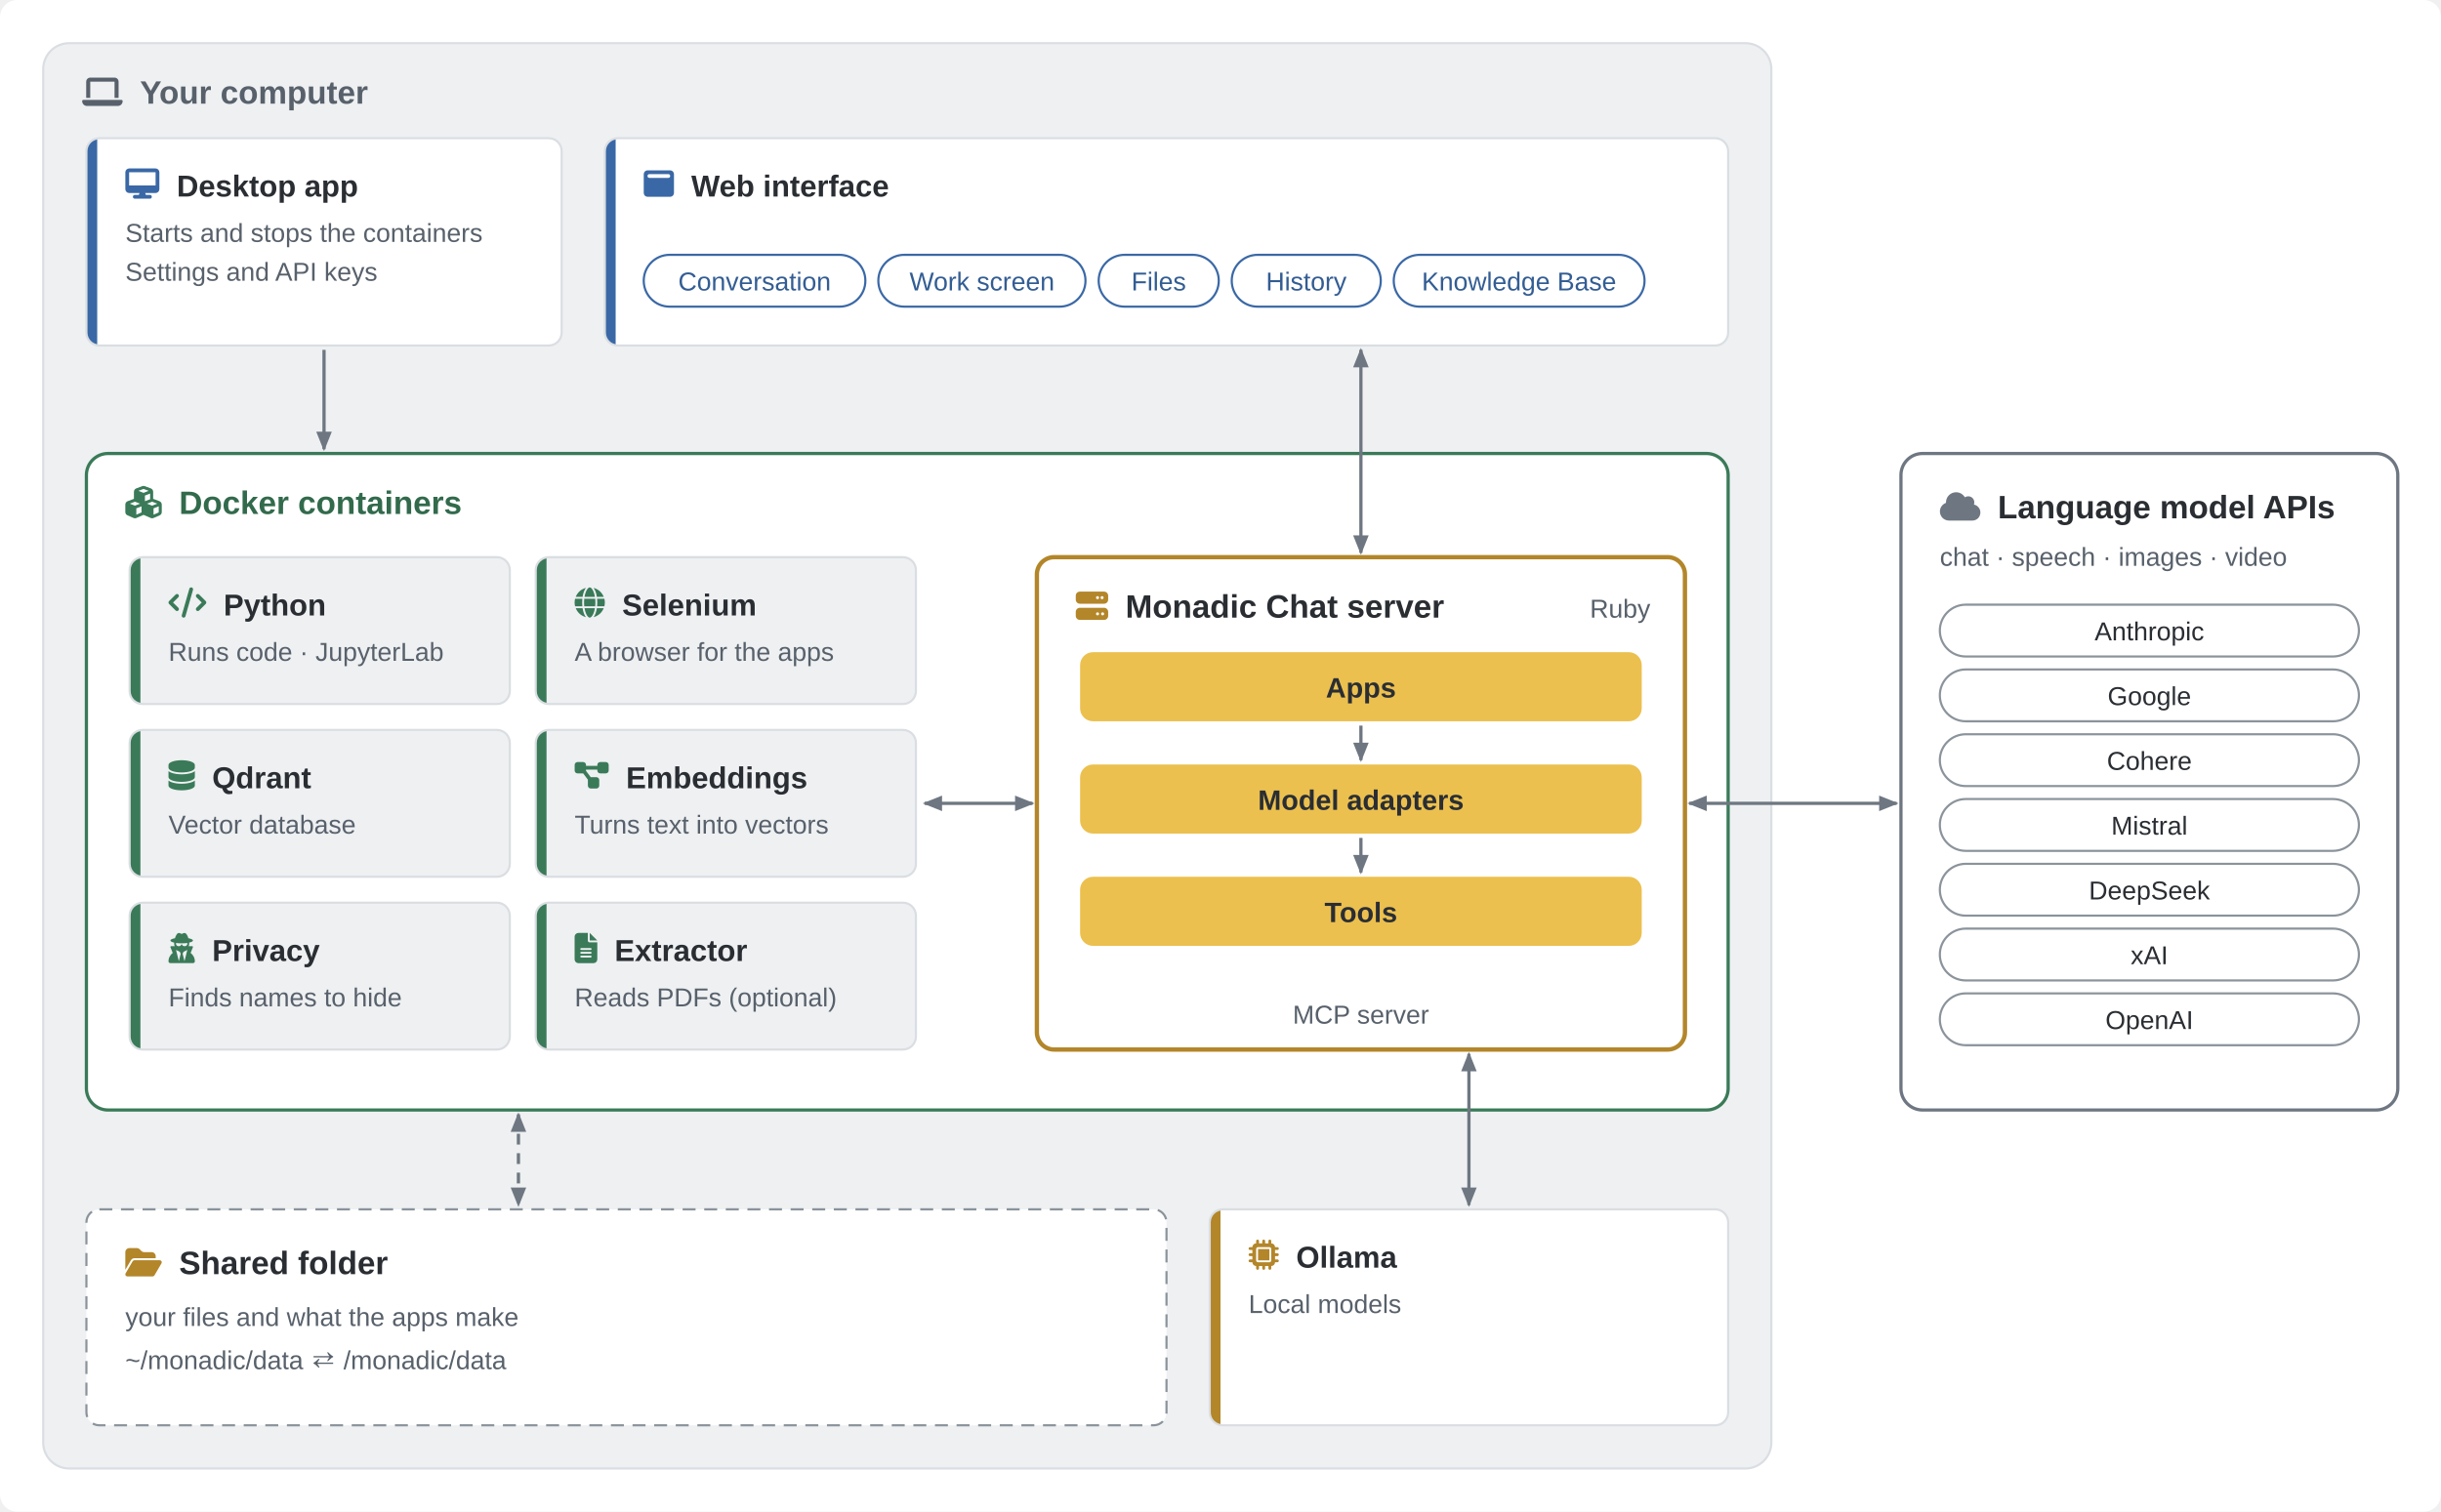
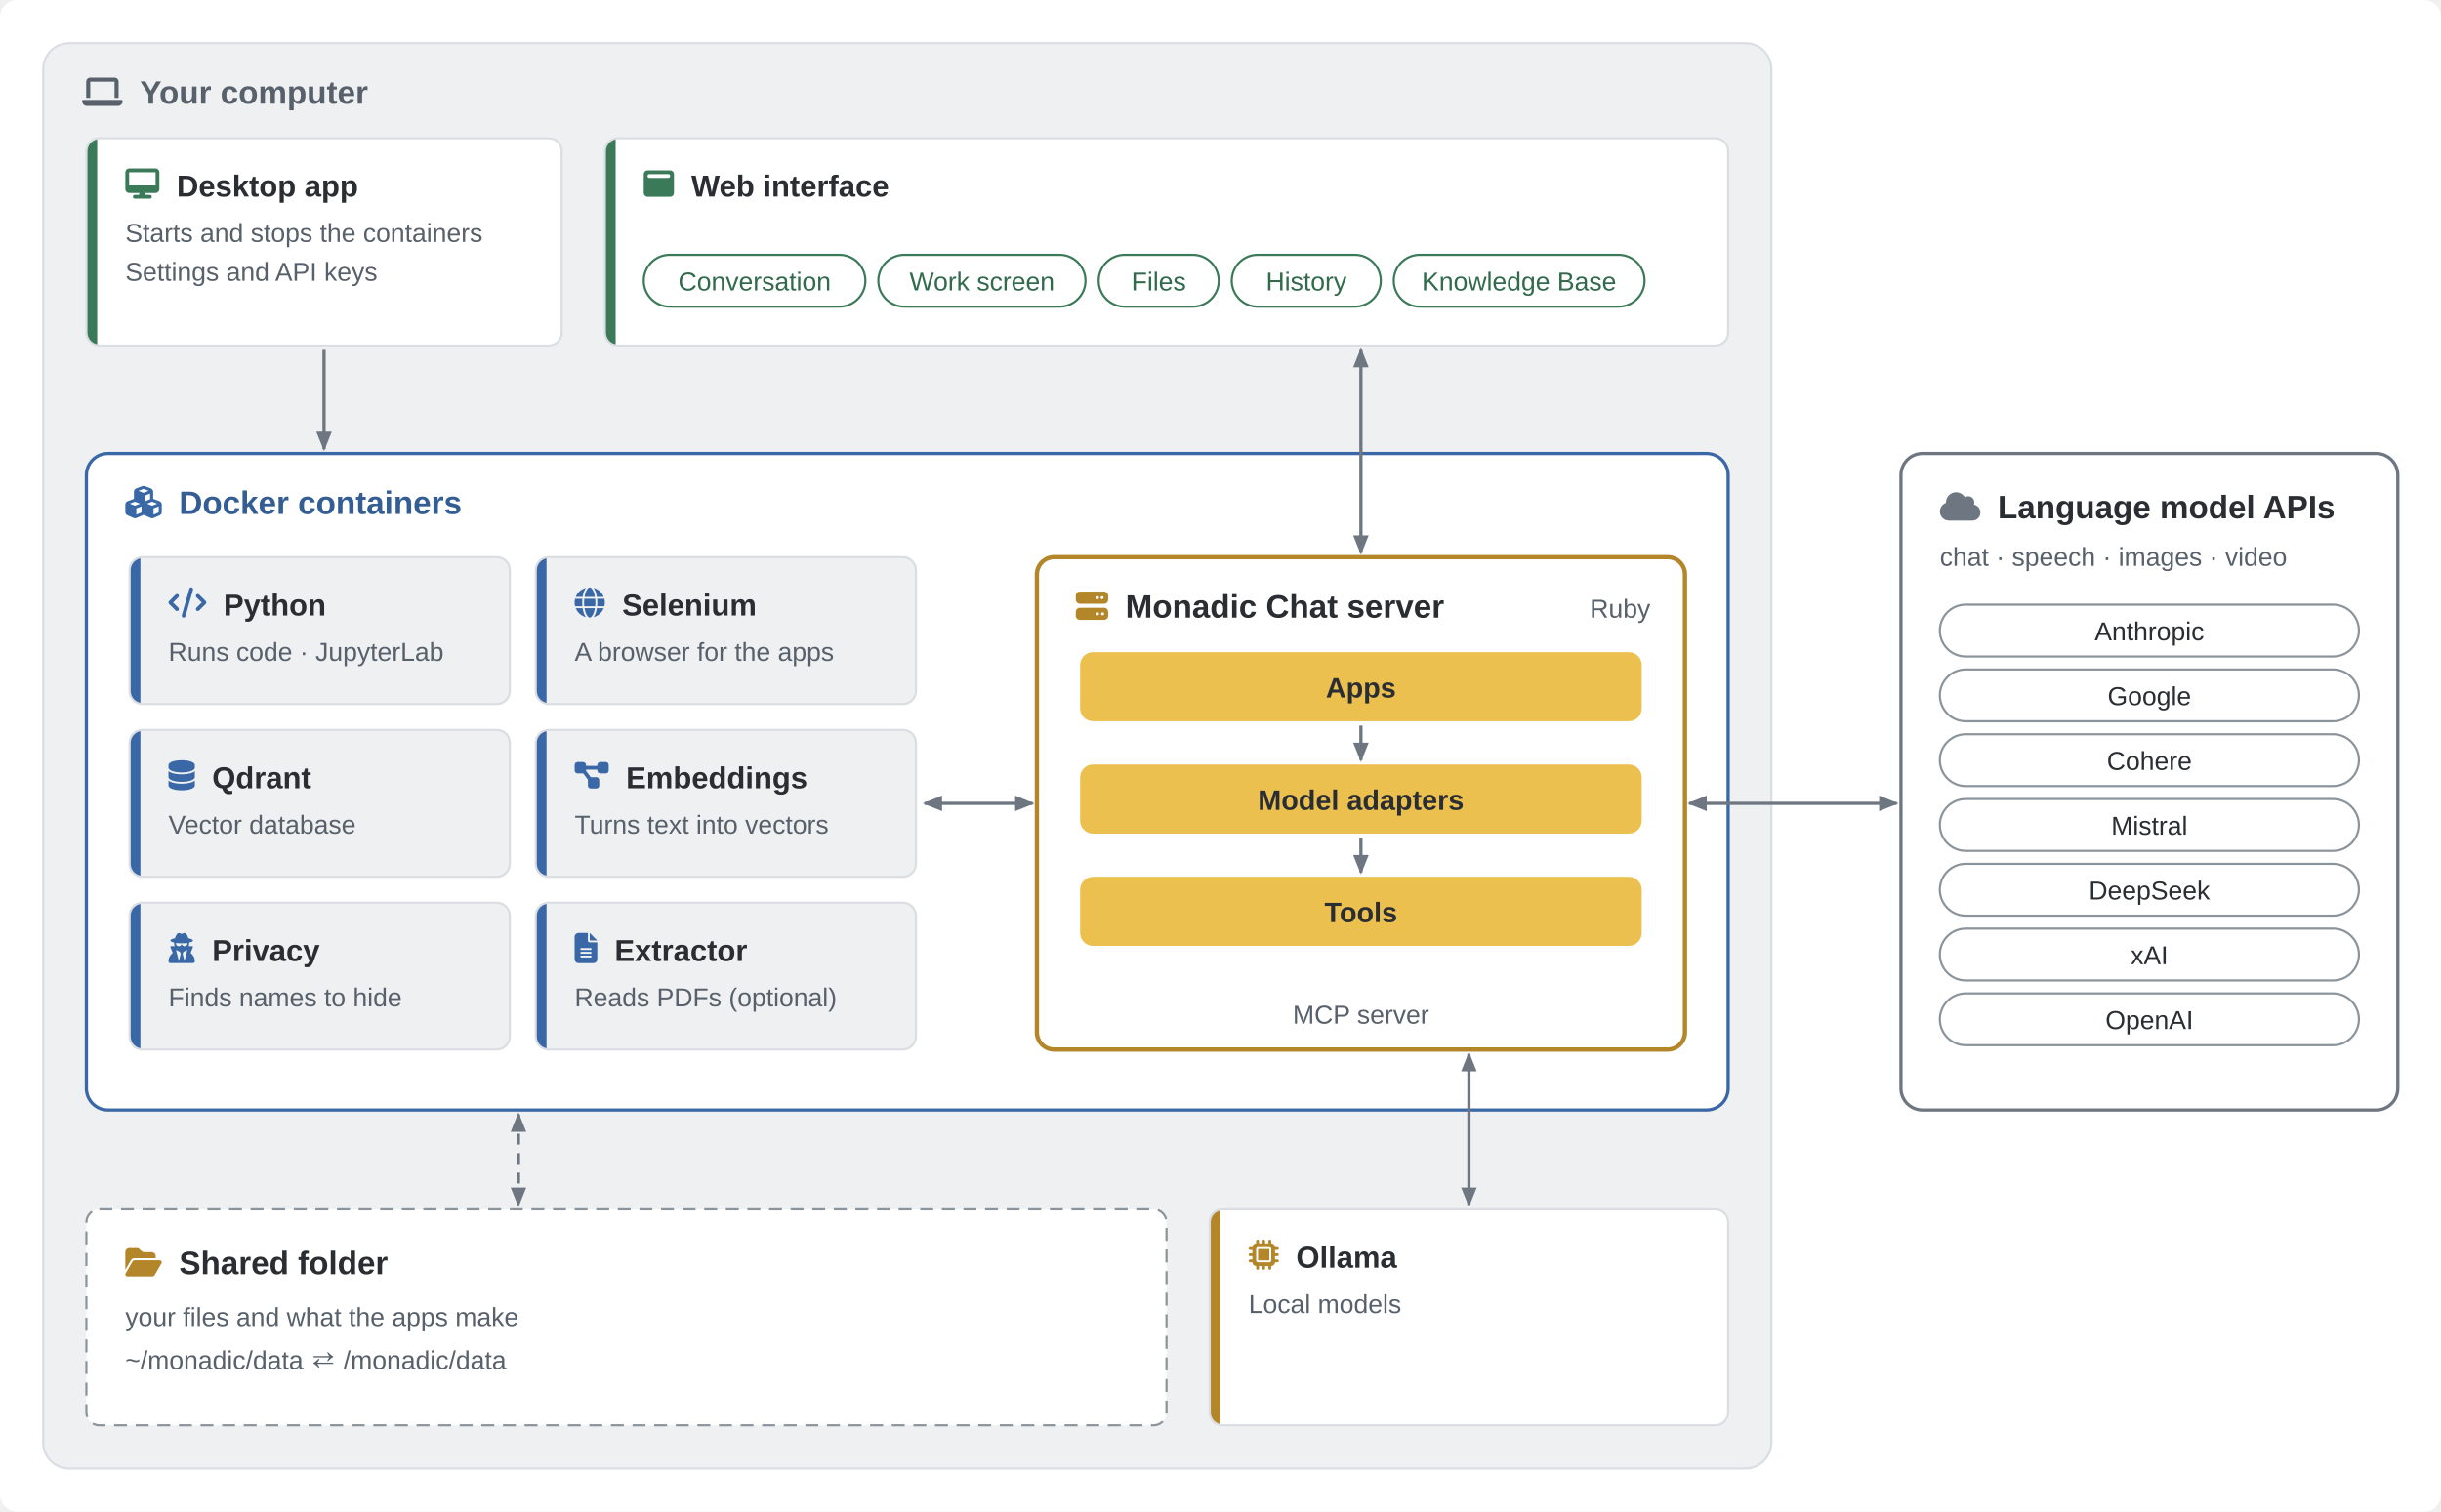
<svg xmlns="http://www.w3.org/2000/svg" width="1130" height="700" viewBox="0 0 1130 700" font-family="-apple-system, 'Hiragino Sans', 'Noto Sans JP', 'Helvetica Neue', Arial, sans-serif">
  <defs>
    <symbol id="i-solid-cloud" viewBox="0 -448 640 512">
      <path transform="scale(1 -1)" d="M0 112Q2 51 42 10Q83 -30 144 -32H512Q566 -31 603 5Q639 42 640 96Q639 143 611 177Q582 212 538 221Q544 238 544 256Q543 297 516 324Q489 351 448 352Q418 352 395 336Q373 372 337 394Q301 415 256 416Q188 414 143 369Q98 324 96 256Q96 252 96 248Q96 248 96 248Q53 232 27 196Q1 160 0 112Z" />
    </symbol>
    <symbol id="i-solid-code" viewBox="0 -448 640 512">
      <path transform="scale(1 -1)" d="M393 447Q380 450 368 444Q357 438 353 425L225 -23Q222 -36 228 -48Q234 -59 247 -63Q260 -66 272 -60Q283 -54 287 -41L415 407Q418 420 412 432Q406 443 393 447ZM473 327Q464 317 464 304Q464 291 473 281L563 192L473 103Q464 93 464 80Q464 67 473 57Q483 48 496 48Q509 48 519 57L631 169Q640 179 640 192Q640 205 631 215L519 327Q509 336 496 336Q483 336 473 327ZM167 327Q157 336 144 336Q131 336 121 327L9 215Q0 205 0 192Q0 179 9 169L121 57Q131 48 144 48Q157 48 167 57Q176 67 176 80Q176 93 167 103L77 192L167 281Q176 291 176 304Q176 317 167 327Z" />
    </symbol>
    <symbol id="i-solid-cubes" viewBox="0 -448 576 512">
      <path transform="scale(1 -1)" d="M291 399 369 370 291 399 369 370 288 338 207 370 285 399Q288 400 291 399ZM136 355V243V355V243Q134 243 132 242L36 206Q2 191 0 153V34Q1 -1 34 -17L130 -59Q152 -69 175 -59L288 -10L402 -59Q424 -69 447 -59L543 -17Q575 -2 576 34V153Q574 191 540 206L444 242Q442 243 440 243Q440 243 440 243V355Q438 393 404 408L308 444Q288 452 268 444L172 408Q138 393 136 355ZM392 237 310 206 392 237 310 206V295L392 327V237ZM155 197 233 167 155 197 233 167 152 136 71 167 149 197Q152 198 155 197ZM174 -7V93V-7V93L256 125V29L174 -7ZM421 197Q424 198 427 197L505 167L424 136L343 167L421 197ZM523 27 446 -7 523 27 446 -7V93L528 125V34Q528 29 523 27Z" />
    </symbol>
    <symbol id="i-solid-database" viewBox="0 -448 448 512">
      <path transform="scale(1 -1)" d="M448 368V320V368V320Q446 286 382 263Q319 241 224 240Q129 241 66 263Q2 286 0 320V368Q2 402 66 425Q129 447 224 448Q319 447 382 425Q446 402 448 368ZM393 233Q425 244 448 262V160Q446 126 382 103Q319 81 224 80Q129 81 66 103Q2 126 0 160V262Q23 244 55 233Q125 209 224 208Q323 209 393 233ZM0 102Q23 84 55 73Q125 49 224 48Q323 49 393 73Q425 84 448 102V16Q446 -18 382 -41Q319 -63 224 -64Q129 -63 66 -41Q2 -18 0 16V102Z" />
    </symbol>
    <symbol id="i-solid-desktop" viewBox="0 -448 576 512">
      <path transform="scale(1 -1)" d="M64 448Q37 447 19 429Q1 411 0 384V96Q1 69 19 51Q37 33 64 32H240L229 0H160Q146 0 137 -9Q128 -18 128 -32Q128 -46 137 -55Q146 -64 160 -64H416Q430 -64 439 -55Q448 -46 448 -32Q448 -18 439 -9Q430 0 416 0H347L336 32H512Q539 33 557 51Q575 69 576 96V384Q575 411 557 429Q539 447 512 448H64ZM512 384V160V384V160H64V384H512Z" />
    </symbol>
    <symbol id="i-solid-diagram-project" viewBox="0 -448 576 512">
      <path transform="scale(1 -1)" d="M0 368Q1 388 14 402Q28 415 48 416H144Q164 415 178 402Q191 388 192 368V352H384V368Q385 388 398 402Q412 415 432 416H528Q548 415 562 402Q575 388 576 368V272Q575 252 562 238Q548 225 528 224H432Q412 225 398 238Q385 252 384 272V288H192V272Q192 269 192 267L272 160H368Q388 159 402 146Q415 132 416 112V16Q415 -4 402 -18Q388 -31 368 -32H272Q252 -31 238 -18Q225 -4 224 16V112Q224 115 224 117L144 224H48Q28 225 14 238Q1 252 0 272V368Z" />
    </symbol>
    <symbol id="i-solid-file-lines" viewBox="0 -448 384 512">
      <path transform="scale(1 -1)" d="M64 448Q37 447 19 429Q1 411 0 384V0Q1 -27 19 -45Q37 -63 64 -64H320Q347 -63 365 -45Q383 -27 384 0V288H256Q242 288 233 297Q224 306 224 320V448H64ZM256 448V320V448V320H384L256 448ZM112 192H272H112H272Q287 191 288 176Q287 161 272 160H112Q97 161 96 176Q97 191 112 192ZM112 128H272H112H272Q287 127 288 112Q287 97 272 96H112Q97 97 96 112Q97 127 112 128ZM112 64H272H112H272Q287 63 288 48Q287 33 272 32H112Q97 33 96 48Q97 63 112 64Z" />
    </symbol>
    <symbol id="i-solid-folder-open" viewBox="0 -448 576 512">
      <path transform="scale(1 -1)" d="M89 224 0 72 89 224 0 72V352Q1 379 19 397Q37 415 64 416H182Q208 416 227 397L253 371Q272 352 299 352H416Q443 351 461 333Q479 315 480 288V256H144Q108 255 89 224ZM116 208Q126 223 144 224H544Q562 223 572 208Q580 192 572 176L460 -16Q450 -31 432 -32H32Q14 -31 4 -16Q-4 0 4 16L116 208Z" />
    </symbol>
    <symbol id="i-solid-globe" viewBox="0 -448 512 512">
      <path transform="scale(1 -1)" d="M352 192Q352 159 349 128H163Q160 159 160 192Q160 225 163 256H349Q352 225 352 192ZM381 256H504H381H504Q512 225 512 192Q512 159 504 128H381Q384 159 384 192Q384 225 381 256ZM493 288H377H493H377Q361 386 321 440Q381 423 426 384Q470 344 493 288ZM344 288H168H344H168Q177 343 195 383Q211 418 228 434Q245 449 256 448Q267 449 284 434Q301 418 317 383Q335 343 344 288ZM135 288H19H135H19Q42 344 86 384Q131 423 191 440Q151 386 135 288ZM8 256H131H8H131Q128 225 128 192Q128 159 131 128H8Q0 159 0 192Q0 225 8 256ZM195 1Q177 41 168 96H344Q335 41 317 1Q301 -34 284 -50Q267 -65 256 -64Q245 -65 228 -50Q211 -34 195 1ZM135 96Q151 -2 191 -56Q131 -39 86 0Q42 40 19 96H135ZM493 96Q470 40 426 0Q381 -39 322 -56Q361 -2 377 96H494Z" />
    </symbol>
    <symbol id="i-solid-laptop" viewBox="0 -448 640 512">
      <path transform="scale(1 -1)" d="M128 416Q101 415 83 397Q65 379 64 352V96H128V352H512V96H576V352Q575 379 557 397Q539 415 512 416H128ZM19 64Q2 62 0 45Q1 12 23 -10Q44 -31 77 -32H563Q596 -31 618 -10Q639 12 640 45Q638 62 621 64H19Z" />
    </symbol>
    <symbol id="i-solid-microchip" viewBox="0 -448 512 512">
      <path transform="scale(1 -1)" d="M176 424Q174 446 152 448Q130 446 128 424V384Q101 383 83 365Q65 347 64 320H24Q2 318 0 296Q2 274 24 272H64V216H24Q2 214 0 192Q2 170 24 168H64V112H24Q2 110 0 88Q2 66 24 64H64Q65 37 83 19Q101 1 128 0V-40Q130 -62 152 -64Q174 -62 176 -40V0H232V-40Q234 -62 256 -64Q278 -62 280 -40V0H336V-40Q338 -62 360 -64Q382 -62 384 -40V0Q411 1 429 19Q447 37 448 64H488Q510 66 512 88Q510 110 488 112H448V168H488Q510 170 512 192Q510 214 488 216H448V272H488Q510 274 512 296Q510 318 488 320H448Q447 347 429 365Q411 383 384 384V424Q382 446 360 448Q338 446 336 424V384H280V424Q278 446 256 448Q234 446 232 424V384H176V424ZM160 320H352H160H352Q366 320 375 311Q384 302 384 288V96Q384 82 375 73Q366 64 352 64H160Q146 64 137 73Q128 82 128 96V288Q128 302 137 311Q146 320 160 320ZM352 288H160H352H160V96H352V288Z" />
    </symbol>
    <symbol id="i-solid-server" viewBox="0 -448 512 512">
      <path transform="scale(1 -1)" d="M64 416Q37 415 19 397Q1 379 0 352V288Q1 261 19 243Q37 225 64 224H448Q475 225 493 243Q511 261 512 288V352Q511 379 493 397Q475 415 448 416H64ZM344 344Q366 342 368 320Q366 298 344 296Q322 298 320 320Q322 342 344 344ZM392 320Q394 342 416 344Q438 342 440 320Q438 298 416 296Q394 298 392 320ZM64 160Q37 159 19 141Q1 123 0 96V32Q1 5 19 -13Q37 -31 64 -32H448Q475 -31 493 -13Q511 5 512 32V96Q511 123 493 141Q475 159 448 160H64ZM344 88Q366 86 368 64Q366 42 344 40Q322 42 320 64Q322 86 344 88ZM400 64Q402 86 424 88Q446 86 448 64Q446 42 424 40Q402 42 400 64Z" />
    </symbol>
    <symbol id="i-solid-user-secret" viewBox="0 -448 448 512">
      <path transform="scale(1 -1)" d="M224 432Q215 433 209 438Q208 438 208 438Q201 446 176 448Q153 447 137 420Q120 394 110 359Q74 352 53 342Q32 332 32 320Q35 298 97 284Q96 278 96 272Q96 246 105 224H45Q33 223 32 211Q32 208 33 206L72 109Q39 84 20 47Q0 10 0 -34Q0 -47 9 -55Q17 -64 30 -64H418Q431 -64 439 -55Q448 -47 448 -34Q448 10 428 47Q409 84 376 109L415 206Q416 208 416 211Q415 223 403 224H343Q352 246 352 272Q352 278 351 284Q413 298 416 320Q416 332 395 342Q374 352 338 359Q328 394 311 420Q295 447 272 448Q247 446 240 438Q240 438 240 438Q239 438 239 438Q233 433 224 432ZM280 224H268H280H268Q241 225 231 250Q229 255 224 255Q219 255 217 250Q207 225 181 224H168Q151 224 140 236Q128 247 128 264V278Q171 272 224 272Q277 272 320 278V264Q320 247 308 236Q297 224 280 224ZM192 128 208 96 192 128 208 96 176 -32 128 160 192 128ZM320 160 272 -32 320 160 272 -32 240 96 256 128 320 160Z" />
    </symbol>
    <symbol id="i-solid-window-maximize" viewBox="0 -448 512 512">
      <path transform="scale(1 -1)" d="M64 416Q37 415 19 397Q1 379 0 352V32Q1 5 19 -13Q37 -31 64 -32H448Q475 -31 493 -13Q511 5 512 32V352Q511 379 493 397Q475 415 448 416H64ZM96 352H416H96H416Q430 352 439 343Q448 334 448 320Q448 306 439 297Q430 288 416 288H96Q82 288 73 297Q64 306 64 320Q64 334 73 343Q82 352 96 352Z" />
    </symbol>
    <marker id="arrow" viewBox="0 0 10 10" refX="9" refY="5" markerUnits="userSpaceOnUse" markerWidth="9" markerHeight="9" orient="auto">
      <path d="M0 1 L10 5 L0 9 z" fill="#6e7781" />
    </marker>
    <marker id="arrow-back" viewBox="0 0 10 10" refX="1" refY="5" markerUnits="userSpaceOnUse" markerWidth="9" markerHeight="9" orient="auto">
      <path d="M10 1 L0 5 L10 9 z" fill="#6e7781" />
    </marker>
  </defs>
  <rect width="1130" height="700" rx="8" fill="#ffffff" />
  <rect x="20" y="20" width="800" height="660" rx="12" fill="#eef0f2" stroke="#dadee2" />
  <use href="#i-solid-laptop" x="38.0" y="35.0" width="18.8" height="15" fill="#58616b" />
  <text x="64.8" y="48.0" font-size="15" fill="#58616b" font-weight="700">Your computer</text>
-   <rect x="40" y="64" width="220" height="96" rx="6" fill="#3a68a6" />
+   <rect x="40" y="64" width="220" height="96" rx="6" fill="#3a7a58" />
  <path d="M45 64 H254 A6 6 0 0 1 260 70 V154 A6 6 0 0 1 254 160 H45 Z" fill="#ffffff" />
  <rect x="40" y="64" width="220" height="96" rx="6" fill="none" stroke="#dadee2" />
-   <use href="#i-solid-desktop" x="58.0" y="78.0" width="15.8" height="14" fill="#3a68a6" />
+   <use href="#i-solid-desktop" x="58.0" y="78.0" width="15.8" height="14" fill="#3a7a58" />
  <text x="81.8" y="91.0" font-size="14" fill="#2a2e33" font-weight="700">Desktop app</text>
  <text x="58.0" y="112.0" font-size="12" fill="#58616b">Starts and stops the containers</text>
  <text x="58.0" y="130.0" font-size="12" fill="#58616b">Settings and API keys</text>
-   <rect x="280" y="64" width="520" height="96" rx="6" fill="#3a68a6" />
+   <rect x="280" y="64" width="520" height="96" rx="6" fill="#3a7a58" />
  <path d="M285 64 H794 A6 6 0 0 1 800 70 V154 A6 6 0 0 1 794 160 H285 Z" fill="#ffffff" />
  <rect x="280" y="64" width="520" height="96" rx="6" fill="none" stroke="#dadee2" />
-   <use href="#i-solid-window-maximize" x="298.0" y="78.0" width="14.0" height="14" fill="#3a68a6" />
+   <use href="#i-solid-window-maximize" x="298.0" y="78.0" width="14.0" height="14" fill="#3a7a58" />
  <text x="320.0" y="91.0" font-size="14" fill="#2a2e33" font-weight="700">Web interface</text>
-   <rect x="298.0" y="118" width="102.6" height="24" rx="12" fill="none" stroke="#3a68a6" />
-   <text x="349.3" y="134.5" font-size="12" fill="#335d93" text-anchor="middle">Conversation</text>
-   <rect x="406.6" y="118" width="95.9" height="24" rx="12" fill="none" stroke="#3a68a6" />
-   <text x="454.6" y="134.5" font-size="12" fill="#335d93" text-anchor="middle">Work screen</text>
-   <rect x="508.6" y="118" width="55.6" height="24" rx="12" fill="none" stroke="#3a68a6" />
-   <text x="536.4" y="134.5" font-size="12" fill="#335d93" text-anchor="middle">Files</text>
-   <rect x="570.2" y="118" width="69.0" height="24" rx="12" fill="none" stroke="#3a68a6" />
-   <text x="604.7" y="134.5" font-size="12" fill="#335d93" text-anchor="middle">History</text>
-   <rect x="645.2" y="118" width="116.1" height="24" rx="12" fill="none" stroke="#3a68a6" />
-   <text x="703.2" y="134.5" font-size="12" fill="#335d93" text-anchor="middle">Knowledge Base</text>
-   <rect x="40" y="210" width="760" height="304" rx="10" fill="#ffffff" stroke="#3a7a58" stroke-width="1.5" />
-   <use href="#i-solid-cubes" x="58.0" y="225.0" width="16.9" height="15" fill="#3a7a58" />
-   <text x="82.9" y="238.0" font-size="15" fill="#326a4c" font-weight="700">Docker containers</text>
-   <rect x="60" y="258" width="176" height="68" rx="6" fill="#3a7a58" />
+   <rect x="298.0" y="118" width="102.6" height="24" rx="12" fill="none" stroke="#3a7a58" />
+   <text x="349.3" y="134.5" font-size="12" fill="#326a4c" text-anchor="middle">Conversation</text>
+   <rect x="406.6" y="118" width="95.9" height="24" rx="12" fill="none" stroke="#3a7a58" />
+   <text x="454.6" y="134.5" font-size="12" fill="#326a4c" text-anchor="middle">Work screen</text>
+   <rect x="508.6" y="118" width="55.6" height="24" rx="12" fill="none" stroke="#3a7a58" />
+   <text x="536.4" y="134.5" font-size="12" fill="#326a4c" text-anchor="middle">Files</text>
+   <rect x="570.2" y="118" width="69.0" height="24" rx="12" fill="none" stroke="#3a7a58" />
+   <text x="604.7" y="134.5" font-size="12" fill="#326a4c" text-anchor="middle">History</text>
+   <rect x="645.2" y="118" width="116.1" height="24" rx="12" fill="none" stroke="#3a7a58" />
+   <text x="703.2" y="134.5" font-size="12" fill="#326a4c" text-anchor="middle">Knowledge Base</text>
+   <rect x="40" y="210" width="760" height="304" rx="10" fill="#ffffff" stroke="#3a68a6" stroke-width="1.5" />
+   <use href="#i-solid-cubes" x="58.0" y="225.0" width="16.9" height="15" fill="#3a68a6" />
+   <text x="82.9" y="238.0" font-size="15" fill="#335d93" font-weight="700">Docker containers</text>
+   <rect x="60" y="258" width="176" height="68" rx="6" fill="#3a68a6" />
  <path d="M65 258 H230 A6 6 0 0 1 236 264 V320 A6 6 0 0 1 230 326 H65 Z" fill="#eef0f2" />
  <rect x="60" y="258" width="176" height="68" rx="6" fill="none" stroke="#dadee2" />
-   <use href="#i-solid-code" x="78.0" y="272.0" width="17.5" height="14" fill="#3a7a58" />
+   <use href="#i-solid-code" x="78.0" y="272.0" width="17.5" height="14" fill="#3a68a6" />
  <text x="103.5" y="285.0" font-size="14" fill="#2a2e33" font-weight="700">Python</text>
  <text x="78.0" y="306.0" font-size="12" fill="#58616b">Runs code · JupyterLab</text>
-   <rect x="248" y="258" width="176" height="68" rx="6" fill="#3a7a58" />
+   <rect x="248" y="258" width="176" height="68" rx="6" fill="#3a68a6" />
  <path d="M253 258 H418 A6 6 0 0 1 424 264 V320 A6 6 0 0 1 418 326 H253 Z" fill="#eef0f2" />
  <rect x="248" y="258" width="176" height="68" rx="6" fill="none" stroke="#dadee2" />
-   <use href="#i-solid-globe" x="266.0" y="272.0" width="14.0" height="14" fill="#3a7a58" />
+   <use href="#i-solid-globe" x="266.0" y="272.0" width="14.0" height="14" fill="#3a68a6" />
  <text x="288.0" y="285.0" font-size="14" fill="#2a2e33" font-weight="700">Selenium</text>
  <text x="266.0" y="306.0" font-size="12" fill="#58616b">A browser for the apps</text>
-   <rect x="60" y="338" width="176" height="68" rx="6" fill="#3a7a58" />
+   <rect x="60" y="338" width="176" height="68" rx="6" fill="#3a68a6" />
  <path d="M65 338 H230 A6 6 0 0 1 236 344 V400 A6 6 0 0 1 230 406 H65 Z" fill="#eef0f2" />
  <rect x="60" y="338" width="176" height="68" rx="6" fill="none" stroke="#dadee2" />
-   <use href="#i-solid-database" x="78.0" y="352.0" width="12.2" height="14" fill="#3a7a58" />
+   <use href="#i-solid-database" x="78.0" y="352.0" width="12.2" height="14" fill="#3a68a6" />
  <text x="98.2" y="365.0" font-size="14" fill="#2a2e33" font-weight="700">Qdrant</text>
  <text x="78.0" y="386.0" font-size="12" fill="#58616b">Vector database</text>
-   <rect x="248" y="338" width="176" height="68" rx="6" fill="#3a7a58" />
+   <rect x="248" y="338" width="176" height="68" rx="6" fill="#3a68a6" />
  <path d="M253 338 H418 A6 6 0 0 1 424 344 V400 A6 6 0 0 1 418 406 H253 Z" fill="#eef0f2" />
  <rect x="248" y="338" width="176" height="68" rx="6" fill="none" stroke="#dadee2" />
-   <use href="#i-solid-diagram-project" x="266.0" y="352.0" width="15.8" height="14" fill="#3a7a58" />
+   <use href="#i-solid-diagram-project" x="266.0" y="352.0" width="15.8" height="14" fill="#3a68a6" />
  <text x="289.8" y="365.0" font-size="14" fill="#2a2e33" font-weight="700">Embeddings</text>
  <text x="266.0" y="386.0" font-size="12" fill="#58616b">Turns text into vectors</text>
-   <rect x="60" y="418" width="176" height="68" rx="6" fill="#3a7a58" />
+   <rect x="60" y="418" width="176" height="68" rx="6" fill="#3a68a6" />
  <path d="M65 418 H230 A6 6 0 0 1 236 424 V480 A6 6 0 0 1 230 486 H65 Z" fill="#eef0f2" />
  <rect x="60" y="418" width="176" height="68" rx="6" fill="none" stroke="#dadee2" />
-   <use href="#i-solid-user-secret" x="78.0" y="432.0" width="12.2" height="14" fill="#3a7a58" />
+   <use href="#i-solid-user-secret" x="78.0" y="432.0" width="12.2" height="14" fill="#3a68a6" />
  <text x="98.2" y="445.0" font-size="14" fill="#2a2e33" font-weight="700">Privacy</text>
  <text x="78.0" y="466.0" font-size="12" fill="#58616b">Finds names to hide</text>
-   <rect x="248" y="418" width="176" height="68" rx="6" fill="#3a7a58" />
+   <rect x="248" y="418" width="176" height="68" rx="6" fill="#3a68a6" />
  <path d="M253 418 H418 A6 6 0 0 1 424 424 V480 A6 6 0 0 1 418 486 H253 Z" fill="#eef0f2" />
  <rect x="248" y="418" width="176" height="68" rx="6" fill="none" stroke="#dadee2" />
-   <use href="#i-solid-file-lines" x="266.0" y="432.0" width="10.5" height="14" fill="#3a7a58" />
+   <use href="#i-solid-file-lines" x="266.0" y="432.0" width="10.5" height="14" fill="#3a68a6" />
  <text x="284.5" y="445.0" font-size="14" fill="#2a2e33" font-weight="700">Extractor</text>
  <text x="266.0" y="466.0" font-size="12" fill="#58616b">Reads PDFs (optional)</text>
  <rect x="480" y="258" width="300" height="228" rx="8" fill="#ffffff" stroke="#b3862a" stroke-width="2" />
  <use href="#i-solid-server" x="498.0" y="273.0" width="15.0" height="15" fill="#b3862a" />
  <text x="521.0" y="286.0" font-size="15" fill="#2a2e33" font-weight="700">Monadic Chat server</text>
  <text x="764.0" y="286.0" font-size="12" fill="#58616b" text-anchor="end">Ruby</text>
  <rect x="500" y="302" width="260" height="32" rx="6" fill="#ecc04f" />
  <text x="630.0" y="323.0" font-size="13" fill="#2a2e33" font-weight="700" text-anchor="middle">Apps</text>
  <line x1="630" y1="336" x2="630" y2="352" stroke="#6e7781" stroke-width="1.5" marker-end="url(#arrow)" />
  <rect x="500" y="354" width="260" height="32" rx="6" fill="#ecc04f" />
  <text x="630.0" y="375.0" font-size="13" fill="#2a2e33" font-weight="700" text-anchor="middle">Model adapters</text>
  <line x1="630" y1="388" x2="630" y2="404" stroke="#6e7781" stroke-width="1.5" marker-end="url(#arrow)" />
  <rect x="500" y="406" width="260" height="32" rx="6" fill="#ecc04f" />
  <text x="630.0" y="427.0" font-size="13" fill="#2a2e33" font-weight="700" text-anchor="middle">Tools</text>
  <text x="630.0" y="474.0" font-size="12" fill="#58616b" text-anchor="middle">MCP server</text>
  <line x1="428" y1="372" x2="478" y2="372" stroke="#6e7781" stroke-width="1.5" marker-end="url(#arrow)" marker-start="url(#arrow-back)" />
  <rect x="40" y="560" width="500" height="100" rx="6" fill="#ffffff" stroke="#8b939b" stroke-dasharray="6 4" />
  <use href="#i-solid-folder-open" x="58.0" y="577.0" width="16.9" height="15" fill="#b3862a" />
  <text x="82.9" y="590.0" font-size="15" fill="#2a2e33" font-weight="700">Shared folder</text>
  <text x="58.0" y="614.0" font-size="12" fill="#58616b">your files and what the apps make</text>
  <text x="58.0" y="634.0" font-size="12" fill="#58616b">~/monadic/data  ⇄  /monadic/data</text>
  <rect x="560" y="560" width="240" height="100" rx="6" fill="#b3862a" />
  <path d="M565 560 H794 A6 6 0 0 1 800 566 V654 A6 6 0 0 1 794 660 H565 Z" fill="#ffffff" />
  <rect x="560" y="560" width="240" height="100" rx="6" fill="none" stroke="#dadee2" />
  <use href="#i-solid-microchip" x="578.0" y="574.0" width="14.0" height="14" fill="#b3862a" />
  <text x="600.0" y="587.0" font-size="14" fill="#2a2e33" font-weight="700">Ollama</text>
  <text x="578.0" y="608.0" font-size="12" fill="#58616b">Local models</text>
  <line x1="150" y1="162" x2="150" y2="208" stroke="#6e7781" stroke-width="1.5" marker-end="url(#arrow)" />
  <line x1="630" y1="162" x2="630" y2="256" stroke="#6e7781" stroke-width="1.5" marker-end="url(#arrow)" marker-start="url(#arrow-back)" />
  <line x1="240" y1="516" x2="240" y2="558" stroke="#6e7781" stroke-width="1.5" stroke-dasharray="5 4" marker-end="url(#arrow)" marker-start="url(#arrow-back)" />
  <line x1="680" y1="488" x2="680" y2="558" stroke="#6e7781" stroke-width="1.5" marker-end="url(#arrow)" marker-start="url(#arrow-back)" />
  <rect x="880" y="210" width="230" height="304" rx="10" fill="#ffffff" stroke="#6e7781" stroke-width="1.5" />
  <use href="#i-solid-cloud" x="898.0" y="227.0" width="18.8" height="15" fill="#6e7781" />
  <text x="924.8" y="240.0" font-size="15" fill="#2a2e33" font-weight="700">Language model APIs</text>
  <text x="898.0" y="262.0" font-size="12" fill="#58616b">chat · speech · images · video</text>
  <rect x="898.0" y="280" width="194.0" height="24" rx="12" fill="none" stroke="#8b939b" />
  <text x="995.0" y="296.5" font-size="12" fill="#2a2e33" text-anchor="middle">Anthropic</text>
  <rect x="898.0" y="310" width="194.0" height="24" rx="12" fill="none" stroke="#8b939b" />
  <text x="995.0" y="326.5" font-size="12" fill="#2a2e33" text-anchor="middle">Google</text>
  <rect x="898.0" y="340" width="194.0" height="24" rx="12" fill="none" stroke="#8b939b" />
  <text x="995.0" y="356.5" font-size="12" fill="#2a2e33" text-anchor="middle">Cohere</text>
  <rect x="898.0" y="370" width="194.0" height="24" rx="12" fill="none" stroke="#8b939b" />
  <text x="995.0" y="386.5" font-size="12" fill="#2a2e33" text-anchor="middle">Mistral</text>
  <rect x="898.0" y="400" width="194.0" height="24" rx="12" fill="none" stroke="#8b939b" />
  <text x="995.0" y="416.5" font-size="12" fill="#2a2e33" text-anchor="middle">DeepSeek</text>
  <rect x="898.0" y="430" width="194.0" height="24" rx="12" fill="none" stroke="#8b939b" />
  <text x="995.0" y="446.5" font-size="12" fill="#2a2e33" text-anchor="middle">xAI</text>
  <rect x="898.0" y="460" width="194.0" height="24" rx="12" fill="none" stroke="#8b939b" />
  <text x="995.0" y="476.5" font-size="12" fill="#2a2e33" text-anchor="middle">OpenAI</text>
  <line x1="782" y1="372" x2="878" y2="372" stroke="#6e7781" stroke-width="1.5" marker-end="url(#arrow)" marker-start="url(#arrow-back)" />
</svg>
